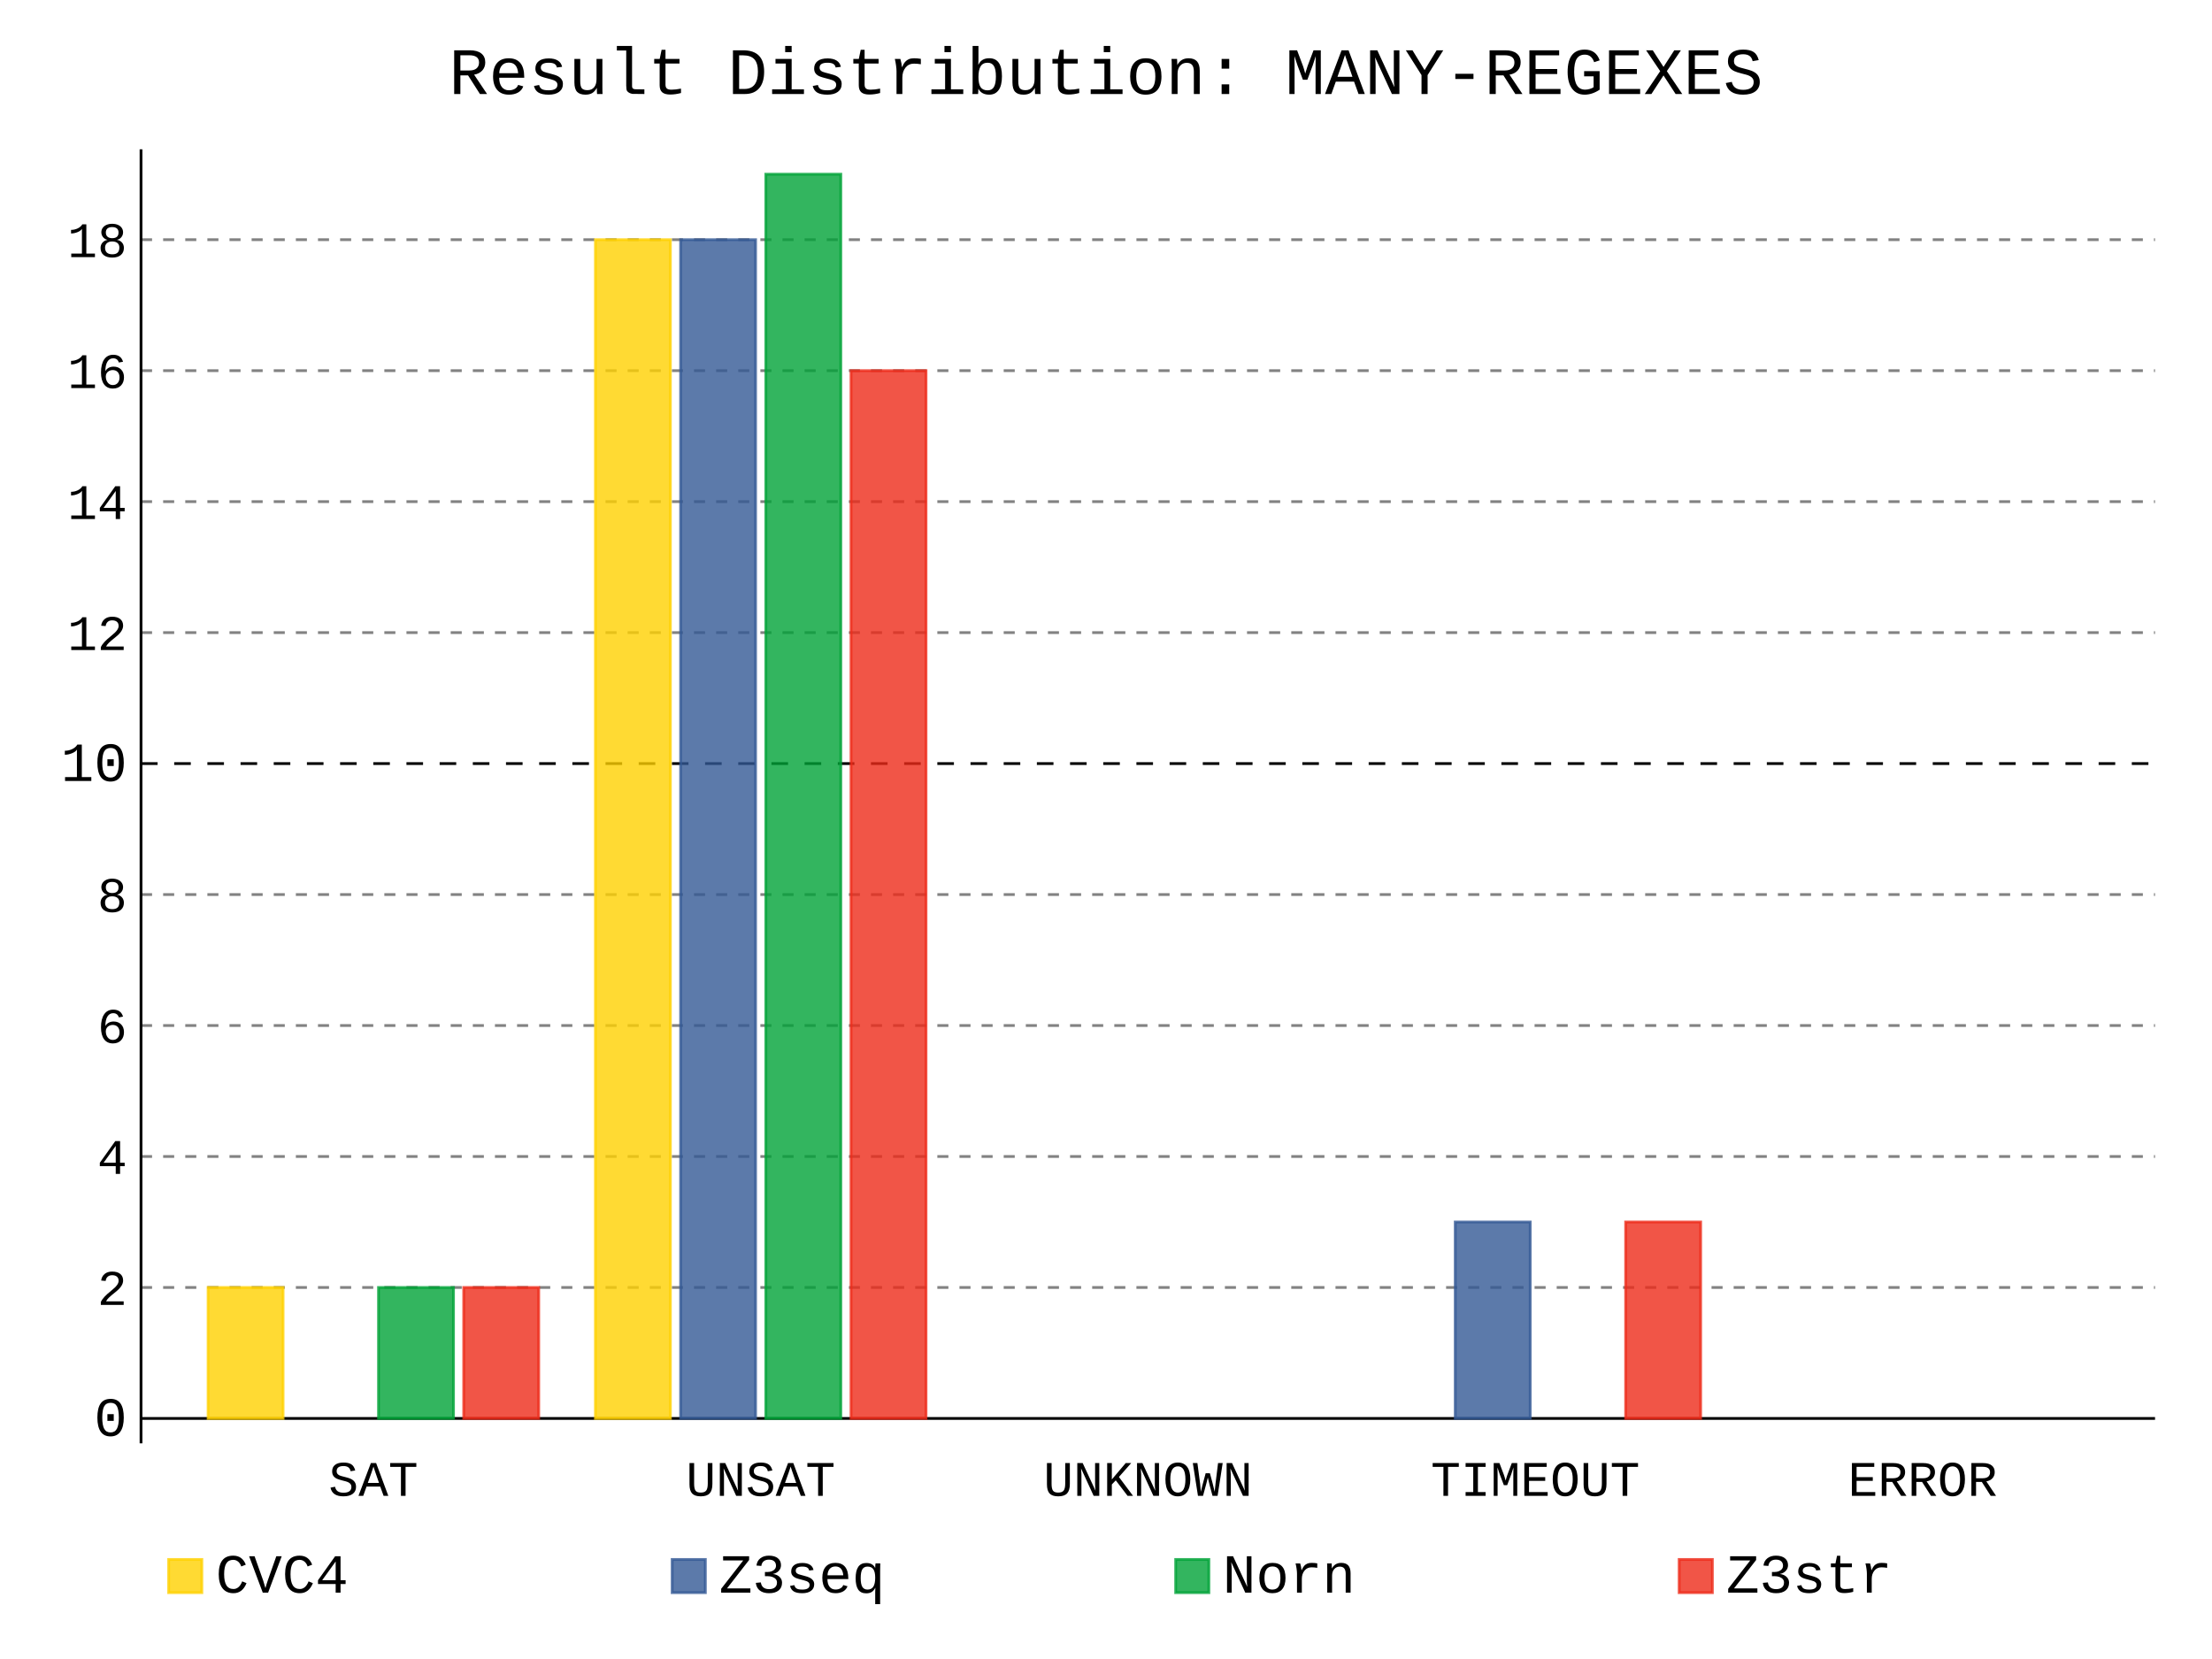
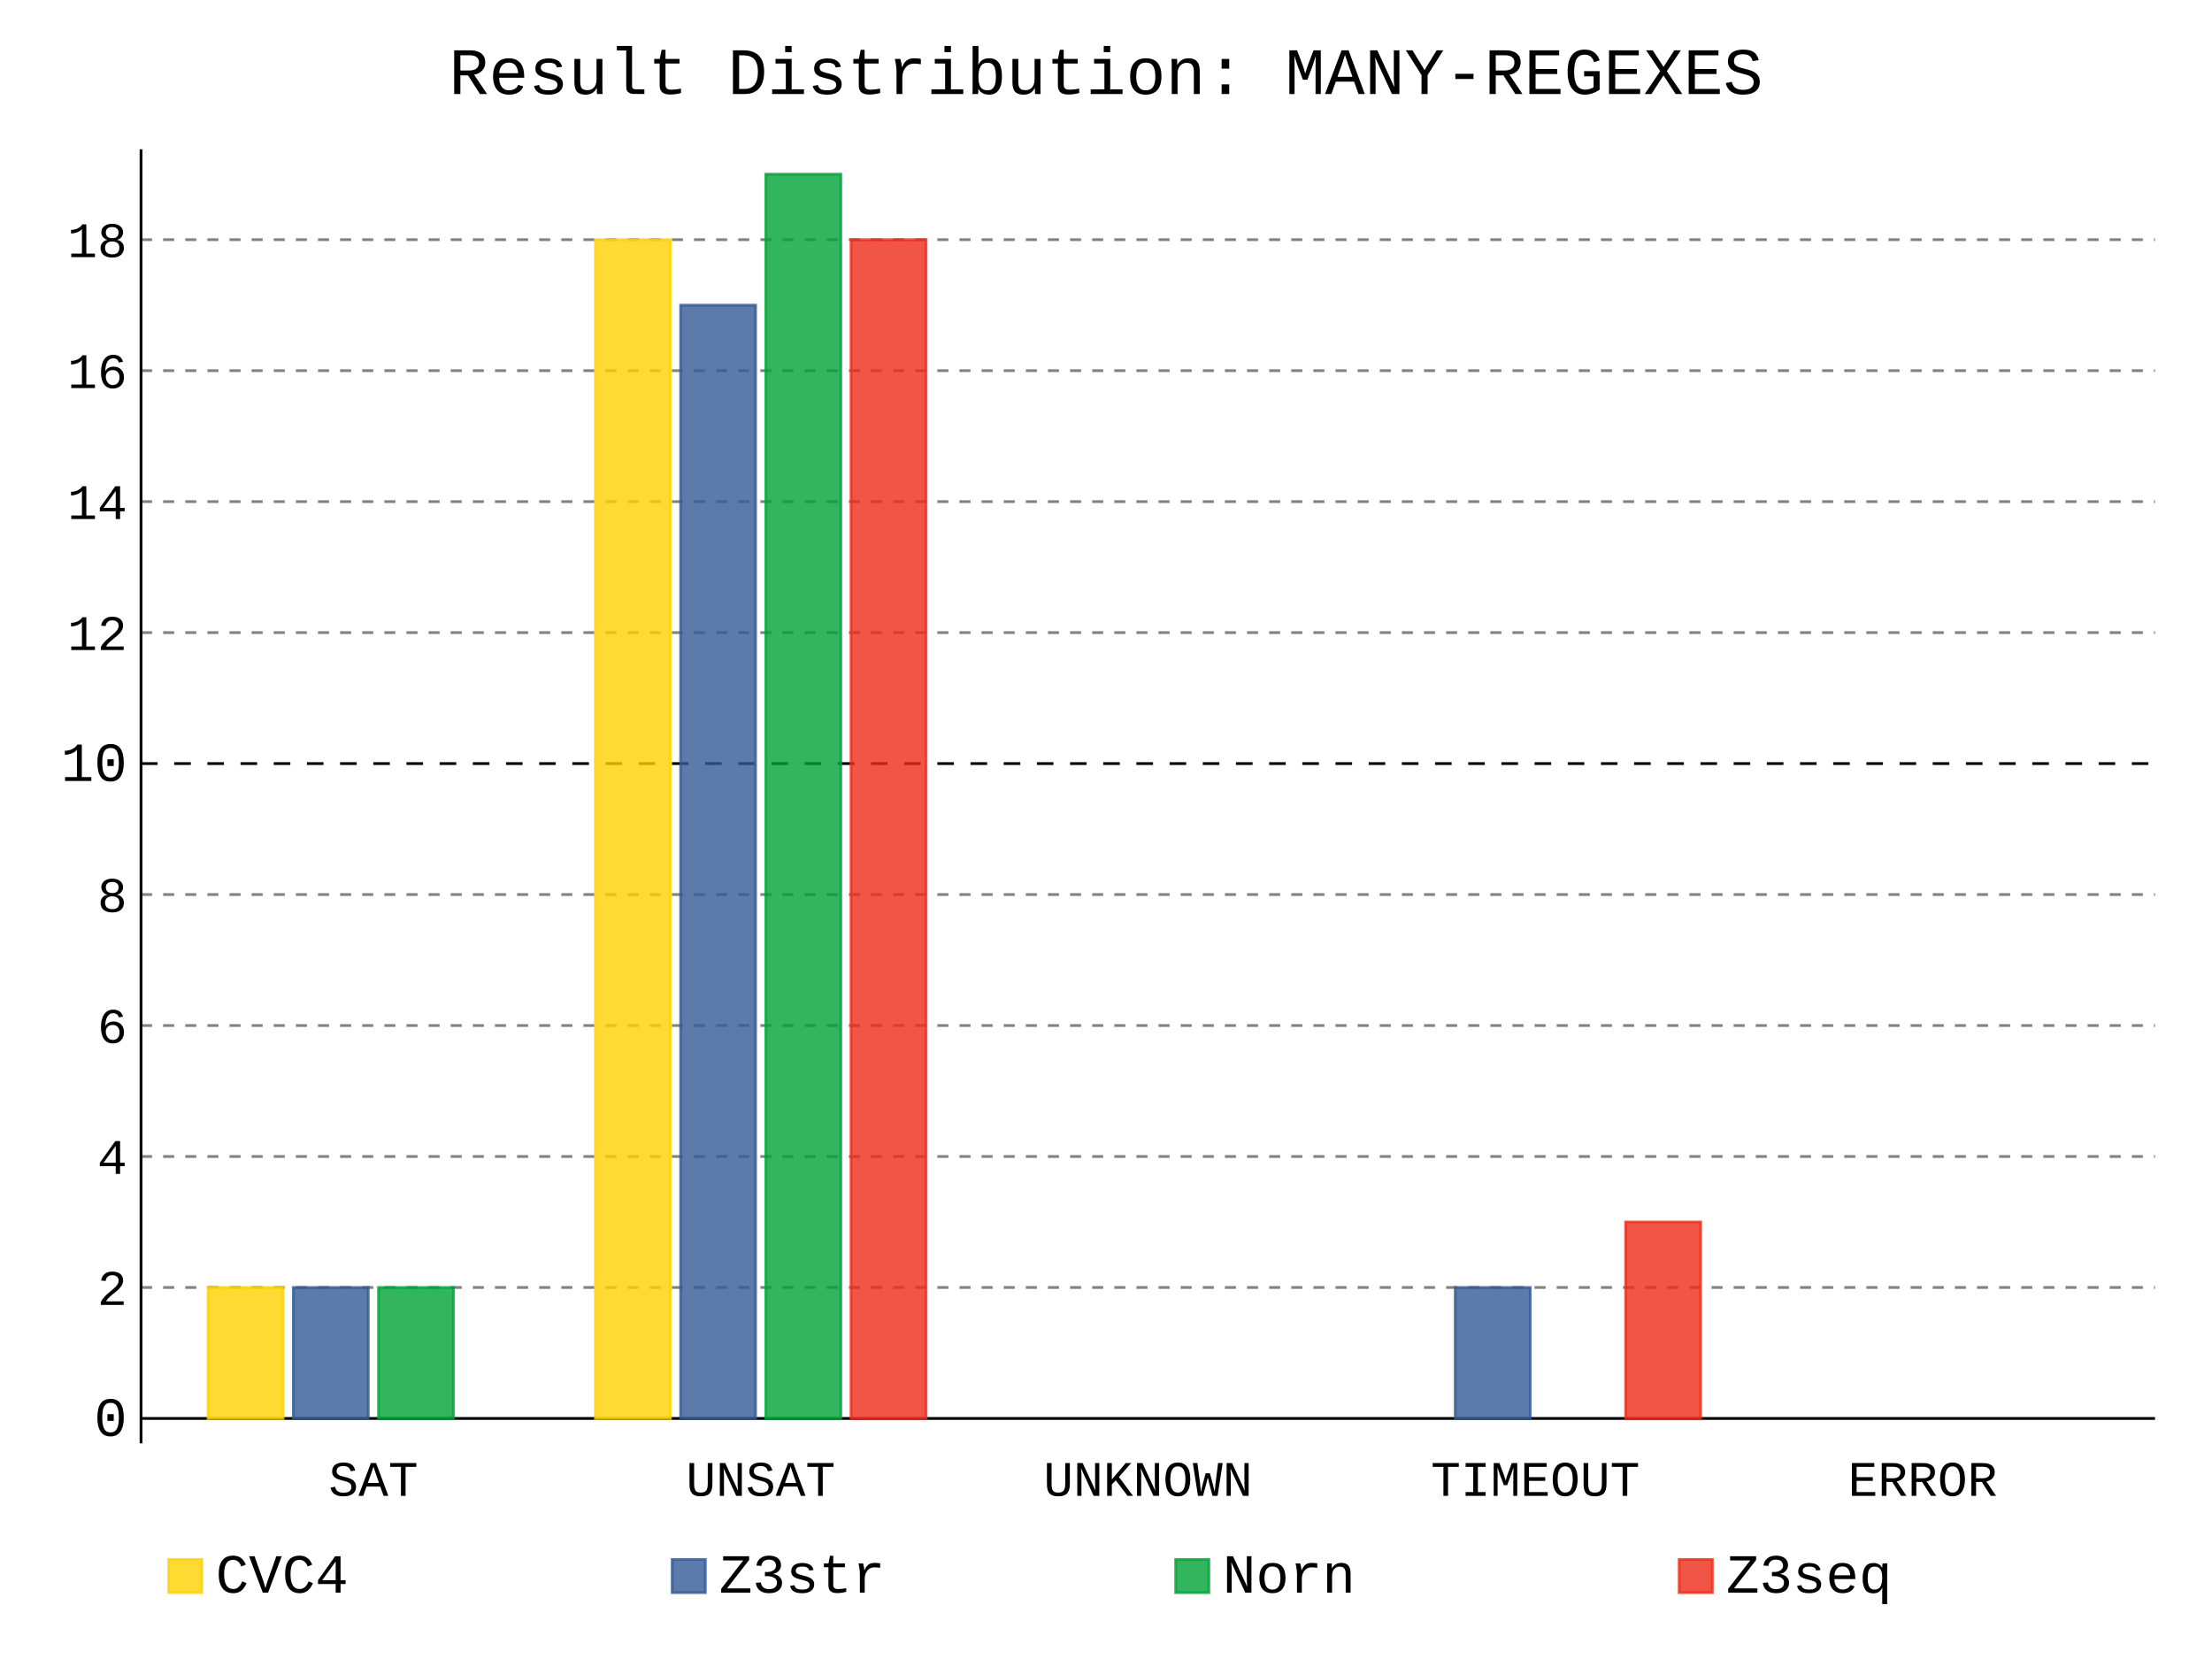
- <svg xmlns="http://www.w3.org/2000/svg" id="chart-6f4b3801-32e7-4626-93ab-38a180934cd6" class="pygal-chart" viewBox="0 0 800 600">
+ <svg xmlns="http://www.w3.org/2000/svg" id="chart-842df8eb-44b0-4830-a047-0ec082d54ad7" class="pygal-chart" viewBox="0 0 800 600">
  <defs>
-     <style type="text/css">#chart-6f4b3801-32e7-4626-93ab-38a180934cd6{-webkit-user-select:none;-webkit-font-smoothing:antialiased;font-family:Consolas,"Liberation Mono",Menlo,Courier,monospace}#chart-6f4b3801-32e7-4626-93ab-38a180934cd6 .title{font-family:Consolas,"Liberation Mono",Menlo,Courier,monospace;font-size:24px}#chart-6f4b3801-32e7-4626-93ab-38a180934cd6 .legends .legend text{font-family:Consolas,"Liberation Mono",Menlo,Courier,monospace;font-size:20px}#chart-6f4b3801-32e7-4626-93ab-38a180934cd6 .axis text{font-family:Consolas,"Liberation Mono",Menlo,Courier,monospace;font-size:18px}#chart-6f4b3801-32e7-4626-93ab-38a180934cd6 .axis text.major{font-family:Consolas,"Liberation Mono",Menlo,Courier,monospace;font-size:20px}#chart-6f4b3801-32e7-4626-93ab-38a180934cd6 .text-overlay text.value{font-family:Consolas,"Liberation Mono",Menlo,Courier,monospace;font-size:22px}#chart-6f4b3801-32e7-4626-93ab-38a180934cd6 .text-overlay text.label{font-family:Consolas,"Liberation Mono",Menlo,Courier,monospace;font-size:20px}#chart-6f4b3801-32e7-4626-93ab-38a180934cd6 .tooltip{font-family:Consolas,"Liberation Mono",Menlo,Courier,monospace;font-size:20px}#chart-6f4b3801-32e7-4626-93ab-38a180934cd6 text.no_data{font-family:Consolas,"Liberation Mono",Menlo,Courier,monospace;font-size:64px}
- #chart-6f4b3801-32e7-4626-93ab-38a180934cd6{background-color:#FFFFFF}#chart-6f4b3801-32e7-4626-93ab-38a180934cd6 path,#chart-6f4b3801-32e7-4626-93ab-38a180934cd6 line,#chart-6f4b3801-32e7-4626-93ab-38a180934cd6 rect,#chart-6f4b3801-32e7-4626-93ab-38a180934cd6 circle{-webkit-transition:100ms;-moz-transition:100ms;transition:100ms}#chart-6f4b3801-32e7-4626-93ab-38a180934cd6 .graph &gt; .background{fill:#FFFFFF}#chart-6f4b3801-32e7-4626-93ab-38a180934cd6 .plot &gt; .background{fill:#FFFFFF}#chart-6f4b3801-32e7-4626-93ab-38a180934cd6 .graph{fill:#000000}#chart-6f4b3801-32e7-4626-93ab-38a180934cd6 text.no_data{fill:#000000}#chart-6f4b3801-32e7-4626-93ab-38a180934cd6 .title{fill:#000000}#chart-6f4b3801-32e7-4626-93ab-38a180934cd6 .legends .legend text{fill:#000000}#chart-6f4b3801-32e7-4626-93ab-38a180934cd6 .legends .legend:hover text{fill:#000000}#chart-6f4b3801-32e7-4626-93ab-38a180934cd6 .axis .line{stroke:#000000}#chart-6f4b3801-32e7-4626-93ab-38a180934cd6 .axis .guide.line{stroke:#828282}#chart-6f4b3801-32e7-4626-93ab-38a180934cd6 .axis .major.line{stroke:#000000}#chart-6f4b3801-32e7-4626-93ab-38a180934cd6 .axis text.major{fill:#000000}#chart-6f4b3801-32e7-4626-93ab-38a180934cd6 .axis.y .guides:hover .guide.line,#chart-6f4b3801-32e7-4626-93ab-38a180934cd6 .line-graph .axis.x .guides:hover .guide.line,#chart-6f4b3801-32e7-4626-93ab-38a180934cd6 .stackedline-graph .axis.x .guides:hover .guide.line,#chart-6f4b3801-32e7-4626-93ab-38a180934cd6 .xy-graph .axis.x .guides:hover .guide.line{stroke:#000000}#chart-6f4b3801-32e7-4626-93ab-38a180934cd6 .axis .guides:hover text{fill:#000000}#chart-6f4b3801-32e7-4626-93ab-38a180934cd6 .reactive{fill-opacity:.8;stroke-opacity:.8}#chart-6f4b3801-32e7-4626-93ab-38a180934cd6 .ci{stroke:#000000}#chart-6f4b3801-32e7-4626-93ab-38a180934cd6 .reactive.active,#chart-6f4b3801-32e7-4626-93ab-38a180934cd6 .active .reactive{fill-opacity:.9;stroke-opacity:.9;stroke-width:4}#chart-6f4b3801-32e7-4626-93ab-38a180934cd6 .ci .reactive.active{stroke-width:1.5}#chart-6f4b3801-32e7-4626-93ab-38a180934cd6 .series text{fill:#000000}#chart-6f4b3801-32e7-4626-93ab-38a180934cd6 .tooltip rect{fill:#FFFFFF;stroke:#000000;-webkit-transition:opacity 100ms;-moz-transition:opacity 100ms;transition:opacity 100ms}#chart-6f4b3801-32e7-4626-93ab-38a180934cd6 .tooltip .label{fill:#000000}#chart-6f4b3801-32e7-4626-93ab-38a180934cd6 .tooltip .label{fill:#000000}#chart-6f4b3801-32e7-4626-93ab-38a180934cd6 .tooltip .legend{font-size:.8em;fill:#828282}#chart-6f4b3801-32e7-4626-93ab-38a180934cd6 .tooltip .x_label{font-size:.6em;fill:#000000}#chart-6f4b3801-32e7-4626-93ab-38a180934cd6 .tooltip .xlink{font-size:.5em;text-decoration:underline}#chart-6f4b3801-32e7-4626-93ab-38a180934cd6 .tooltip .value{font-size:1.5em}#chart-6f4b3801-32e7-4626-93ab-38a180934cd6 .bound{font-size:.5em}#chart-6f4b3801-32e7-4626-93ab-38a180934cd6 .max-value{font-size:.75em;fill:#828282}#chart-6f4b3801-32e7-4626-93ab-38a180934cd6 .map-element{fill:#FFFFFF;stroke:#828282 !important}#chart-6f4b3801-32e7-4626-93ab-38a180934cd6 .map-element .reactive{fill-opacity:inherit;stroke-opacity:inherit}#chart-6f4b3801-32e7-4626-93ab-38a180934cd6 .color-0,#chart-6f4b3801-32e7-4626-93ab-38a180934cd6 .color-0 a:visited{stroke:#FFD000;fill:#FFD000}#chart-6f4b3801-32e7-4626-93ab-38a180934cd6 .color-1,#chart-6f4b3801-32e7-4626-93ab-38a180934cd6 .color-1 a:visited{stroke:#345995;fill:#345995}#chart-6f4b3801-32e7-4626-93ab-38a180934cd6 .color-2,#chart-6f4b3801-32e7-4626-93ab-38a180934cd6 .color-2 a:visited{stroke:#01A337;fill:#01A337}#chart-6f4b3801-32e7-4626-93ab-38a180934cd6 .color-3,#chart-6f4b3801-32e7-4626-93ab-38a180934cd6 .color-3 a:visited{stroke:#ED2B1A;fill:#ED2B1A}#chart-6f4b3801-32e7-4626-93ab-38a180934cd6 .text-overlay .color-0 text{fill:black}#chart-6f4b3801-32e7-4626-93ab-38a180934cd6 .text-overlay .color-1 text{fill:black}#chart-6f4b3801-32e7-4626-93ab-38a180934cd6 .text-overlay .color-2 text{fill:black}#chart-6f4b3801-32e7-4626-93ab-38a180934cd6 .text-overlay .color-3 text{fill:black}
- #chart-6f4b3801-32e7-4626-93ab-38a180934cd6 text.no_data{text-anchor:middle}#chart-6f4b3801-32e7-4626-93ab-38a180934cd6 .guide.line{fill:none}#chart-6f4b3801-32e7-4626-93ab-38a180934cd6 .centered{text-anchor:middle}#chart-6f4b3801-32e7-4626-93ab-38a180934cd6 .title{text-anchor:middle}#chart-6f4b3801-32e7-4626-93ab-38a180934cd6 .legends .legend text{fill-opacity:1}#chart-6f4b3801-32e7-4626-93ab-38a180934cd6 .axis.x text{text-anchor:middle}#chart-6f4b3801-32e7-4626-93ab-38a180934cd6 .axis.x:not(.web) text[transform]{text-anchor:start}#chart-6f4b3801-32e7-4626-93ab-38a180934cd6 .axis.x:not(.web) text[transform].backwards{text-anchor:end}#chart-6f4b3801-32e7-4626-93ab-38a180934cd6 .axis.y text{text-anchor:end}#chart-6f4b3801-32e7-4626-93ab-38a180934cd6 .axis.y text[transform].backwards{text-anchor:start}#chart-6f4b3801-32e7-4626-93ab-38a180934cd6 .axis.y2 text{text-anchor:start}#chart-6f4b3801-32e7-4626-93ab-38a180934cd6 .axis.y2 text[transform].backwards{text-anchor:end}#chart-6f4b3801-32e7-4626-93ab-38a180934cd6 .axis .guide.line{stroke-dasharray:4,4}#chart-6f4b3801-32e7-4626-93ab-38a180934cd6 .axis .major.guide.line{stroke-dasharray:6,6}#chart-6f4b3801-32e7-4626-93ab-38a180934cd6 .horizontal .axis.y .guide.line,#chart-6f4b3801-32e7-4626-93ab-38a180934cd6 .horizontal .axis.y2 .guide.line,#chart-6f4b3801-32e7-4626-93ab-38a180934cd6 .vertical .axis.x .guide.line{opacity:0}#chart-6f4b3801-32e7-4626-93ab-38a180934cd6 .horizontal .axis.always_show .guide.line,#chart-6f4b3801-32e7-4626-93ab-38a180934cd6 .vertical .axis.always_show .guide.line{opacity:1 !important}#chart-6f4b3801-32e7-4626-93ab-38a180934cd6 .axis.y .guides:hover .guide.line,#chart-6f4b3801-32e7-4626-93ab-38a180934cd6 .axis.y2 .guides:hover .guide.line,#chart-6f4b3801-32e7-4626-93ab-38a180934cd6 .axis.x .guides:hover .guide.line{opacity:1}#chart-6f4b3801-32e7-4626-93ab-38a180934cd6 .axis .guides:hover text{opacity:1}#chart-6f4b3801-32e7-4626-93ab-38a180934cd6 .nofill{fill:none}#chart-6f4b3801-32e7-4626-93ab-38a180934cd6 .subtle-fill{fill-opacity:.2}#chart-6f4b3801-32e7-4626-93ab-38a180934cd6 .dot{stroke-width:1px;fill-opacity:1}#chart-6f4b3801-32e7-4626-93ab-38a180934cd6 .dot.active{stroke-width:5px}#chart-6f4b3801-32e7-4626-93ab-38a180934cd6 .dot.negative{fill:transparent}#chart-6f4b3801-32e7-4626-93ab-38a180934cd6 text,#chart-6f4b3801-32e7-4626-93ab-38a180934cd6 tspan{stroke:none !important}#chart-6f4b3801-32e7-4626-93ab-38a180934cd6 .series text.active{opacity:1}#chart-6f4b3801-32e7-4626-93ab-38a180934cd6 .tooltip rect{fill-opacity:.95;stroke-width:.5}#chart-6f4b3801-32e7-4626-93ab-38a180934cd6 .tooltip text{fill-opacity:1}#chart-6f4b3801-32e7-4626-93ab-38a180934cd6 .showable{visibility:hidden}#chart-6f4b3801-32e7-4626-93ab-38a180934cd6 .showable.shown{visibility:visible}#chart-6f4b3801-32e7-4626-93ab-38a180934cd6 .gauge-background{fill:rgba(229,229,229,1);stroke:none}#chart-6f4b3801-32e7-4626-93ab-38a180934cd6 .bg-lines{stroke:#FFFFFF;stroke-width:2px}</style>
+     <style type="text/css">#chart-842df8eb-44b0-4830-a047-0ec082d54ad7{-webkit-user-select:none;-webkit-font-smoothing:antialiased;font-family:Consolas,"Liberation Mono",Menlo,Courier,monospace}#chart-842df8eb-44b0-4830-a047-0ec082d54ad7 .title{font-family:Consolas,"Liberation Mono",Menlo,Courier,monospace;font-size:24px}#chart-842df8eb-44b0-4830-a047-0ec082d54ad7 .legends .legend text{font-family:Consolas,"Liberation Mono",Menlo,Courier,monospace;font-size:20px}#chart-842df8eb-44b0-4830-a047-0ec082d54ad7 .axis text{font-family:Consolas,"Liberation Mono",Menlo,Courier,monospace;font-size:18px}#chart-842df8eb-44b0-4830-a047-0ec082d54ad7 .axis text.major{font-family:Consolas,"Liberation Mono",Menlo,Courier,monospace;font-size:20px}#chart-842df8eb-44b0-4830-a047-0ec082d54ad7 .text-overlay text.value{font-family:Consolas,"Liberation Mono",Menlo,Courier,monospace;font-size:22px}#chart-842df8eb-44b0-4830-a047-0ec082d54ad7 .text-overlay text.label{font-family:Consolas,"Liberation Mono",Menlo,Courier,monospace;font-size:20px}#chart-842df8eb-44b0-4830-a047-0ec082d54ad7 .tooltip{font-family:Consolas,"Liberation Mono",Menlo,Courier,monospace;font-size:20px}#chart-842df8eb-44b0-4830-a047-0ec082d54ad7 text.no_data{font-family:Consolas,"Liberation Mono",Menlo,Courier,monospace;font-size:64px}
+ #chart-842df8eb-44b0-4830-a047-0ec082d54ad7{background-color:#FFFFFF}#chart-842df8eb-44b0-4830-a047-0ec082d54ad7 path,#chart-842df8eb-44b0-4830-a047-0ec082d54ad7 line,#chart-842df8eb-44b0-4830-a047-0ec082d54ad7 rect,#chart-842df8eb-44b0-4830-a047-0ec082d54ad7 circle{-webkit-transition:100ms;-moz-transition:100ms;transition:100ms}#chart-842df8eb-44b0-4830-a047-0ec082d54ad7 .graph &gt; .background{fill:#FFFFFF}#chart-842df8eb-44b0-4830-a047-0ec082d54ad7 .plot &gt; .background{fill:#FFFFFF}#chart-842df8eb-44b0-4830-a047-0ec082d54ad7 .graph{fill:#000000}#chart-842df8eb-44b0-4830-a047-0ec082d54ad7 text.no_data{fill:#000000}#chart-842df8eb-44b0-4830-a047-0ec082d54ad7 .title{fill:#000000}#chart-842df8eb-44b0-4830-a047-0ec082d54ad7 .legends .legend text{fill:#000000}#chart-842df8eb-44b0-4830-a047-0ec082d54ad7 .legends .legend:hover text{fill:#000000}#chart-842df8eb-44b0-4830-a047-0ec082d54ad7 .axis .line{stroke:#000000}#chart-842df8eb-44b0-4830-a047-0ec082d54ad7 .axis .guide.line{stroke:#828282}#chart-842df8eb-44b0-4830-a047-0ec082d54ad7 .axis .major.line{stroke:#000000}#chart-842df8eb-44b0-4830-a047-0ec082d54ad7 .axis text.major{fill:#000000}#chart-842df8eb-44b0-4830-a047-0ec082d54ad7 .axis.y .guides:hover .guide.line,#chart-842df8eb-44b0-4830-a047-0ec082d54ad7 .line-graph .axis.x .guides:hover .guide.line,#chart-842df8eb-44b0-4830-a047-0ec082d54ad7 .stackedline-graph .axis.x .guides:hover .guide.line,#chart-842df8eb-44b0-4830-a047-0ec082d54ad7 .xy-graph .axis.x .guides:hover .guide.line{stroke:#000000}#chart-842df8eb-44b0-4830-a047-0ec082d54ad7 .axis .guides:hover text{fill:#000000}#chart-842df8eb-44b0-4830-a047-0ec082d54ad7 .reactive{fill-opacity:.8;stroke-opacity:.8}#chart-842df8eb-44b0-4830-a047-0ec082d54ad7 .ci{stroke:#000000}#chart-842df8eb-44b0-4830-a047-0ec082d54ad7 .reactive.active,#chart-842df8eb-44b0-4830-a047-0ec082d54ad7 .active .reactive{fill-opacity:.9;stroke-opacity:.9;stroke-width:4}#chart-842df8eb-44b0-4830-a047-0ec082d54ad7 .ci .reactive.active{stroke-width:1.5}#chart-842df8eb-44b0-4830-a047-0ec082d54ad7 .series text{fill:#000000}#chart-842df8eb-44b0-4830-a047-0ec082d54ad7 .tooltip rect{fill:#FFFFFF;stroke:#000000;-webkit-transition:opacity 100ms;-moz-transition:opacity 100ms;transition:opacity 100ms}#chart-842df8eb-44b0-4830-a047-0ec082d54ad7 .tooltip .label{fill:#000000}#chart-842df8eb-44b0-4830-a047-0ec082d54ad7 .tooltip .label{fill:#000000}#chart-842df8eb-44b0-4830-a047-0ec082d54ad7 .tooltip .legend{font-size:.8em;fill:#828282}#chart-842df8eb-44b0-4830-a047-0ec082d54ad7 .tooltip .x_label{font-size:.6em;fill:#000000}#chart-842df8eb-44b0-4830-a047-0ec082d54ad7 .tooltip .xlink{font-size:.5em;text-decoration:underline}#chart-842df8eb-44b0-4830-a047-0ec082d54ad7 .tooltip .value{font-size:1.5em}#chart-842df8eb-44b0-4830-a047-0ec082d54ad7 .bound{font-size:.5em}#chart-842df8eb-44b0-4830-a047-0ec082d54ad7 .max-value{font-size:.75em;fill:#828282}#chart-842df8eb-44b0-4830-a047-0ec082d54ad7 .map-element{fill:#FFFFFF;stroke:#828282 !important}#chart-842df8eb-44b0-4830-a047-0ec082d54ad7 .map-element .reactive{fill-opacity:inherit;stroke-opacity:inherit}#chart-842df8eb-44b0-4830-a047-0ec082d54ad7 .color-0,#chart-842df8eb-44b0-4830-a047-0ec082d54ad7 .color-0 a:visited{stroke:#FFD000;fill:#FFD000}#chart-842df8eb-44b0-4830-a047-0ec082d54ad7 .color-1,#chart-842df8eb-44b0-4830-a047-0ec082d54ad7 .color-1 a:visited{stroke:#345995;fill:#345995}#chart-842df8eb-44b0-4830-a047-0ec082d54ad7 .color-2,#chart-842df8eb-44b0-4830-a047-0ec082d54ad7 .color-2 a:visited{stroke:#01A337;fill:#01A337}#chart-842df8eb-44b0-4830-a047-0ec082d54ad7 .color-3,#chart-842df8eb-44b0-4830-a047-0ec082d54ad7 .color-3 a:visited{stroke:#ED2B1A;fill:#ED2B1A}#chart-842df8eb-44b0-4830-a047-0ec082d54ad7 .text-overlay .color-0 text{fill:black}#chart-842df8eb-44b0-4830-a047-0ec082d54ad7 .text-overlay .color-1 text{fill:black}#chart-842df8eb-44b0-4830-a047-0ec082d54ad7 .text-overlay .color-2 text{fill:black}#chart-842df8eb-44b0-4830-a047-0ec082d54ad7 .text-overlay .color-3 text{fill:black}
+ #chart-842df8eb-44b0-4830-a047-0ec082d54ad7 text.no_data{text-anchor:middle}#chart-842df8eb-44b0-4830-a047-0ec082d54ad7 .guide.line{fill:none}#chart-842df8eb-44b0-4830-a047-0ec082d54ad7 .centered{text-anchor:middle}#chart-842df8eb-44b0-4830-a047-0ec082d54ad7 .title{text-anchor:middle}#chart-842df8eb-44b0-4830-a047-0ec082d54ad7 .legends .legend text{fill-opacity:1}#chart-842df8eb-44b0-4830-a047-0ec082d54ad7 .axis.x text{text-anchor:middle}#chart-842df8eb-44b0-4830-a047-0ec082d54ad7 .axis.x:not(.web) text[transform]{text-anchor:start}#chart-842df8eb-44b0-4830-a047-0ec082d54ad7 .axis.x:not(.web) text[transform].backwards{text-anchor:end}#chart-842df8eb-44b0-4830-a047-0ec082d54ad7 .axis.y text{text-anchor:end}#chart-842df8eb-44b0-4830-a047-0ec082d54ad7 .axis.y text[transform].backwards{text-anchor:start}#chart-842df8eb-44b0-4830-a047-0ec082d54ad7 .axis.y2 text{text-anchor:start}#chart-842df8eb-44b0-4830-a047-0ec082d54ad7 .axis.y2 text[transform].backwards{text-anchor:end}#chart-842df8eb-44b0-4830-a047-0ec082d54ad7 .axis .guide.line{stroke-dasharray:4,4}#chart-842df8eb-44b0-4830-a047-0ec082d54ad7 .axis .major.guide.line{stroke-dasharray:6,6}#chart-842df8eb-44b0-4830-a047-0ec082d54ad7 .horizontal .axis.y .guide.line,#chart-842df8eb-44b0-4830-a047-0ec082d54ad7 .horizontal .axis.y2 .guide.line,#chart-842df8eb-44b0-4830-a047-0ec082d54ad7 .vertical .axis.x .guide.line{opacity:0}#chart-842df8eb-44b0-4830-a047-0ec082d54ad7 .horizontal .axis.always_show .guide.line,#chart-842df8eb-44b0-4830-a047-0ec082d54ad7 .vertical .axis.always_show .guide.line{opacity:1 !important}#chart-842df8eb-44b0-4830-a047-0ec082d54ad7 .axis.y .guides:hover .guide.line,#chart-842df8eb-44b0-4830-a047-0ec082d54ad7 .axis.y2 .guides:hover .guide.line,#chart-842df8eb-44b0-4830-a047-0ec082d54ad7 .axis.x .guides:hover .guide.line{opacity:1}#chart-842df8eb-44b0-4830-a047-0ec082d54ad7 .axis .guides:hover text{opacity:1}#chart-842df8eb-44b0-4830-a047-0ec082d54ad7 .nofill{fill:none}#chart-842df8eb-44b0-4830-a047-0ec082d54ad7 .subtle-fill{fill-opacity:.2}#chart-842df8eb-44b0-4830-a047-0ec082d54ad7 .dot{stroke-width:1px;fill-opacity:1}#chart-842df8eb-44b0-4830-a047-0ec082d54ad7 .dot.active{stroke-width:5px}#chart-842df8eb-44b0-4830-a047-0ec082d54ad7 .dot.negative{fill:transparent}#chart-842df8eb-44b0-4830-a047-0ec082d54ad7 text,#chart-842df8eb-44b0-4830-a047-0ec082d54ad7 tspan{stroke:none !important}#chart-842df8eb-44b0-4830-a047-0ec082d54ad7 .series text.active{opacity:1}#chart-842df8eb-44b0-4830-a047-0ec082d54ad7 .tooltip rect{fill-opacity:.95;stroke-width:.5}#chart-842df8eb-44b0-4830-a047-0ec082d54ad7 .tooltip text{fill-opacity:1}#chart-842df8eb-44b0-4830-a047-0ec082d54ad7 .showable{visibility:hidden}#chart-842df8eb-44b0-4830-a047-0ec082d54ad7 .showable.shown{visibility:visible}#chart-842df8eb-44b0-4830-a047-0ec082d54ad7 .gauge-background{fill:rgba(229,229,229,1);stroke:none}#chart-842df8eb-44b0-4830-a047-0ec082d54ad7 .bg-lines{stroke:#FFFFFF;stroke-width:2px}</style>
  </defs>
  <g class="graph bar-graph vertical">
    <rect class="background" height="600" width="800" x="0" y="0" />
    <g class="plot" transform="translate(51, 54)">
      <rect class="background" height="468.0" width="728.4" x="0" y="0" />
      <g class="axis y always_show">
        <g class="guides">
          <path class="axis major line" d="M0 459 h728.4" />
          <text class="major" x="-5" y="465.3">0</text>
        </g>
        <g class="guides">
          <path class="guide line" d="M0 411.632 h728.4" />
          <text class="" x="-5" y="417.932">2</text>
        </g>
        <g class="guides">
          <path class="guide line" d="M0 364.263 h728.4" />
          <text class="" x="-5" y="370.563">4</text>
        </g>
        <g class="guides">
          <path class="guide line" d="M0 316.895 h728.4" />
          <text class="" x="-5" y="323.195">6</text>
        </g>
        <g class="guides">
          <path class="guide line" d="M0 269.526 h728.4" />
          <text class="" x="-5" y="275.826">8</text>
        </g>
        <g class="guides">
          <path class="major guide line" d="M0 222.158 h728.4" />
          <text class="major" x="-5" y="228.458">10</text>
        </g>
        <g class="guides">
          <path class="guide line" d="M0 174.789 h728.4" />
          <text class="" x="-5" y="181.089">12</text>
        </g>
        <g class="guides">
          <path class="guide line" d="M0 127.421 h728.4" />
          <text class="" x="-5" y="133.721">14</text>
        </g>
        <g class="guides">
          <path class="guide line" d="M0 80.053 h728.4" />
          <text class="" x="-5" y="86.353">16</text>
        </g>
        <g class="guides">
          <path class="guide line" d="M0 32.684 h728.4" />
          <text class="" x="-5" y="38.984">18</text>
        </g>
      </g>
      <g class="axis x">
        <path class="line" d="M0 0 v468" />
        <g class="guides">
          <path class="guide line" d="M84.046 0 v468" />
          <text class="" x="84.046" y="487.0">SAT</text>
        </g>
        <g class="guides">
          <path class="guide line" d="M224.123 0 v468" />
          <text class="" x="224.123" y="487.0">UNSAT</text>
        </g>
        <g class="guides">
          <path class="guide line" d="M364.2 0 v468" />
          <text class="" x="364.2" y="487.0">UNKNOWN</text>
        </g>
        <g class="guides">
          <path class="guide line" d="M504.277 0 v468" />
          <text class="" x="504.277" y="487.0">TIMEOUT</text>
        </g>
        <g class="guides">
          <path class="guide line" d="M644.354 0 v468" />
          <text class="" x="644.354" y="487.0">ERROR</text>
        </g>
      </g>
      <g class="series serie-0 color-0">
        <g class="bars">
          <g class="bar">
            <rect class="rect reactive tooltip-trigger" height="47.368" rx="0" ry="0" width="27.119" x="24.261" y="411.632" />
          </g>
          <g class="bar">
            <rect class="rect reactive tooltip-trigger" height="426.316" rx="0" ry="0" width="27.119" x="164.338" y="32.684" />
          </g>
          <g class="bar">
            <rect class="rect reactive tooltip-trigger" height="0.0" rx="0" ry="0" width="27.119" x="304.415" y="459.0" />
          </g>
          <g class="bar">
            <rect class="rect reactive tooltip-trigger" height="0.0" rx="0" ry="0" width="27.119" x="444.492" y="459.0" />
          </g>
          <g class="bar">
            <rect class="rect reactive tooltip-trigger" height="0.0" rx="0" ry="0" width="27.119" x="584.569" y="459.0" />
          </g>
        </g>
      </g>
      <g class="series serie-1 color-1">
        <g class="bars">
          <g class="bar">
-             <rect class="rect reactive tooltip-trigger" height="0.0" rx="0" ry="0" width="27.119" x="55.078" y="459.0" />
+             <rect class="rect reactive tooltip-trigger" height="47.368" rx="0" ry="0" width="27.119" x="55.078" y="411.632" />
          </g>
          <g class="bar">
-             <rect class="rect reactive tooltip-trigger" height="426.316" rx="0" ry="0" width="27.119" x="195.155" y="32.684" />
+             <rect class="rect reactive tooltip-trigger" height="402.632" rx="0" ry="0" width="27.119" x="195.155" y="56.368" />
          </g>
          <g class="bar">
            <rect class="rect reactive tooltip-trigger" height="0.0" rx="0" ry="0" width="27.119" x="335.232" y="459.0" />
          </g>
          <g class="bar">
-             <rect class="rect reactive tooltip-trigger" height="71.053" rx="0" ry="0" width="27.119" x="475.309" y="387.947" />
+             <rect class="rect reactive tooltip-trigger" height="47.368" rx="0" ry="0" width="27.119" x="475.309" y="411.632" />
          </g>
          <g class="bar">
            <rect class="rect reactive tooltip-trigger" height="0.0" rx="0" ry="0" width="27.119" x="615.386" y="459.0" />
          </g>
        </g>
      </g>
      <g class="series serie-2 color-2">
        <g class="bars">
          <g class="bar">
            <rect class="rect reactive tooltip-trigger" height="47.368" rx="0" ry="0" width="27.119" x="85.895" y="411.632" />
          </g>
          <g class="bar">
            <rect class="rect reactive tooltip-trigger" height="450" rx="0" ry="0" width="27.119" x="225.972" y="9" />
          </g>
          <g class="bar">
            <rect class="rect reactive tooltip-trigger" height="0.0" rx="0" ry="0" width="27.119" x="366.049" y="459.0" />
          </g>
          <g class="bar">
            <rect class="rect reactive tooltip-trigger" height="0.0" rx="0" ry="0" width="27.119" x="506.126" y="459.0" />
          </g>
          <g class="bar">
            <rect class="rect reactive tooltip-trigger" height="0.0" rx="0" ry="0" width="27.119" x="646.203" y="459.0" />
          </g>
        </g>
      </g>
      <g class="series serie-3 color-3">
        <g class="bars">
          <g class="bar">
-             <rect class="rect reactive tooltip-trigger" height="47.368" rx="0" ry="0" width="27.119" x="116.712" y="411.632" />
+             <rect class="rect reactive tooltip-trigger" height="0.0" rx="0" ry="0" width="27.119" x="116.712" y="459.0" />
          </g>
          <g class="bar">
-             <rect class="rect reactive tooltip-trigger" height="378.947" rx="0" ry="0" width="27.119" x="256.789" y="80.053" />
+             <rect class="rect reactive tooltip-trigger" height="426.316" rx="0" ry="0" width="27.119" x="256.789" y="32.684" />
          </g>
          <g class="bar">
            <rect class="rect reactive tooltip-trigger" height="0.0" rx="0" ry="0" width="27.119" x="396.866" y="459.0" />
          </g>
          <g class="bar">
            <rect class="rect reactive tooltip-trigger" height="71.053" rx="0" ry="0" width="27.119" x="536.943" y="387.947" />
          </g>
          <g class="bar">
            <rect class="rect reactive tooltip-trigger" height="0.0" rx="0" ry="0" width="27.119" x="677.02" y="459.0" />
          </g>
        </g>
      </g>
    </g>
    <g class="titles">
      <text class="title plot_title" x="400.0" y="34">Result Distribution: MANY-REGEXES</text>
    </g>
    <g class="plot overlay" transform="translate(51, 54)">
      <g class="series serie-0 color-0" />
      <g class="series serie-1 color-1" />
      <g class="series serie-2 color-2" />
      <g class="series serie-3 color-3" />
    </g>
    <g class="plot text-overlay" transform="translate(51, 54)">
      <g class="series serie-0 color-0" />
      <g class="series serie-1 color-1" />
      <g class="series serie-2 color-2" />
      <g class="series serie-3 color-3" />
    </g>
    <g class="plot tooltip-overlay" transform="translate(51, 54)">
      <g class="tooltip" style="opacity: 0" transform="translate(0 0)">
        <rect class="tooltip-box" height="0" rx="10" ry="10" width="0" />
        <g class="text" />
      </g>
    </g>
    <g class="legends" transform="translate(61, 560)">
      <g class="legend reactive activate-serie" id="activate-serie-0">
        <rect class="color-0 reactive" height="12" width="12" x="0.0" y="4.0" />
        <text x="17.0" y="16.0">CVC4</text>
      </g>
      <g class="legend reactive activate-serie" id="activate-serie-1">
        <rect class="color-1 reactive" height="12" width="12" x="182.1" y="4.0" />
-         <text x="199.1" y="16.0">Z3seq</text>
+         <text x="199.1" y="16.0">Z3str</text>
      </g>
      <g class="legend reactive activate-serie" id="activate-serie-2">
        <rect class="color-2 reactive" height="12" width="12" x="364.2" y="4.0" />
        <text x="381.2" y="16.0">Norn</text>
      </g>
      <g class="legend reactive activate-serie" id="activate-serie-3">
        <rect class="color-3 reactive" height="12" width="12" x="546.3" y="4.0" />
-         <text x="563.3" y="16.0">Z3str</text>
+         <text x="563.3" y="16.0">Z3seq</text>
      </g>
    </g>
  </g>
</svg>
